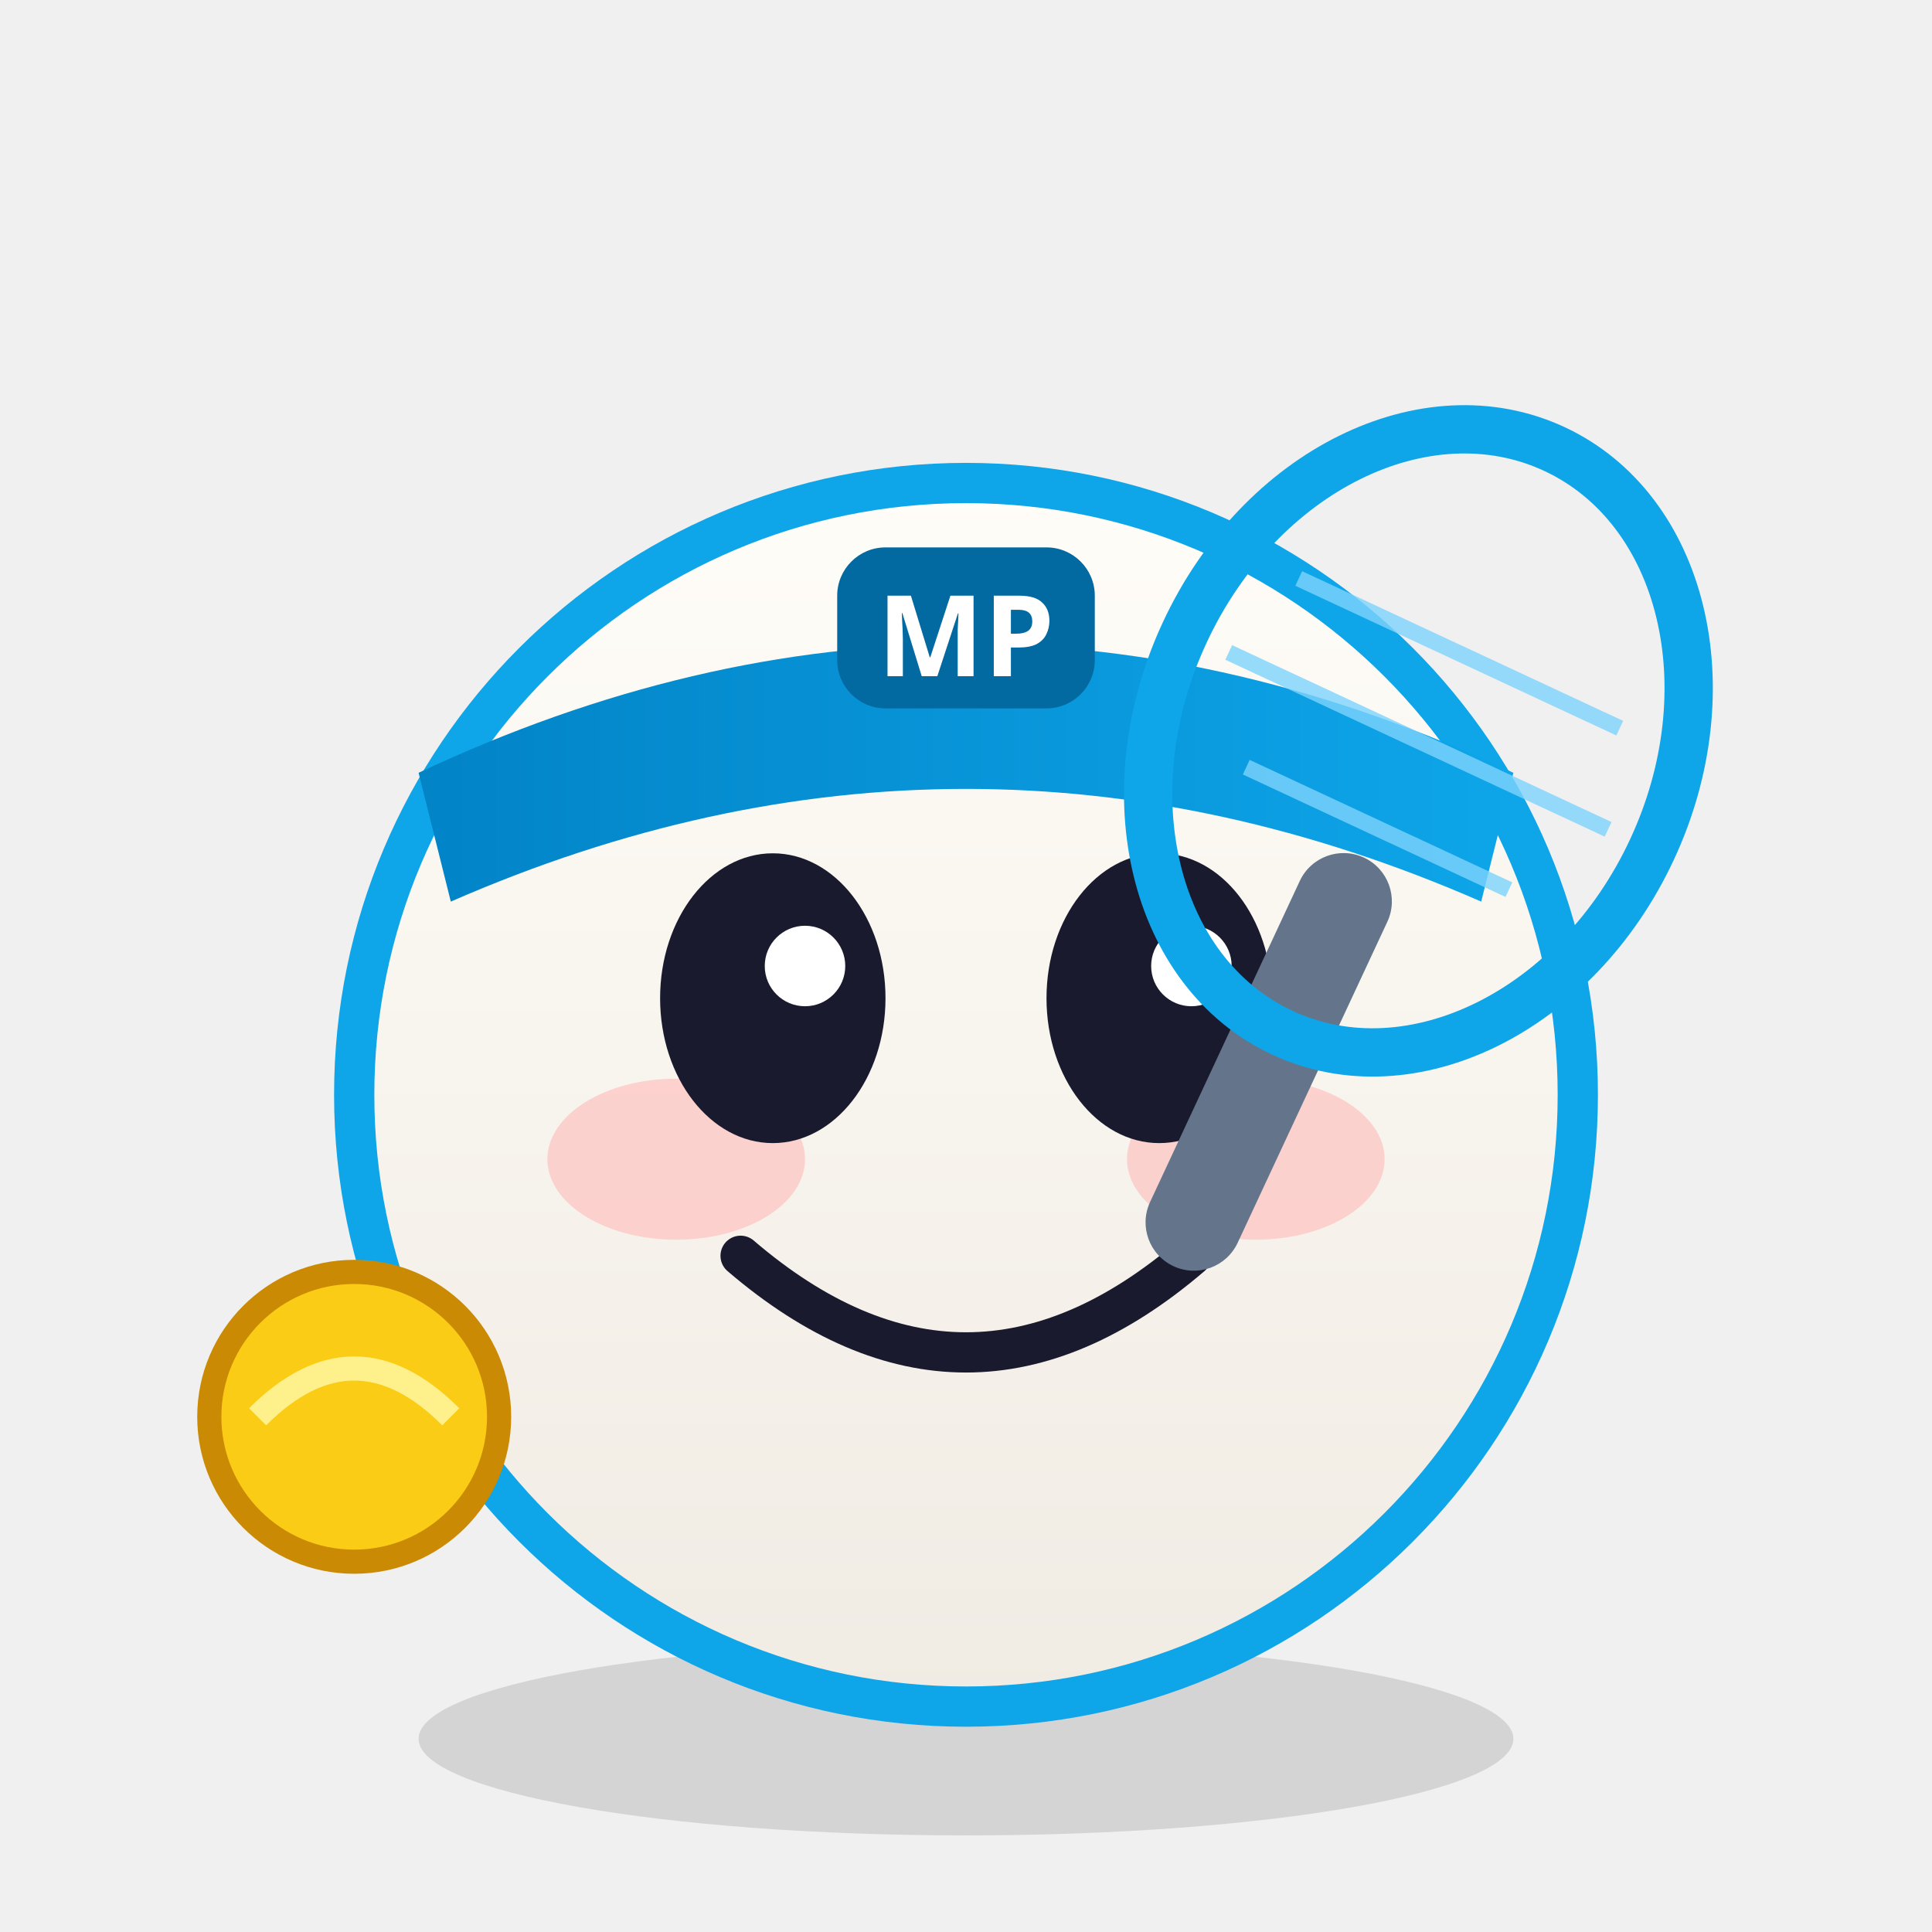
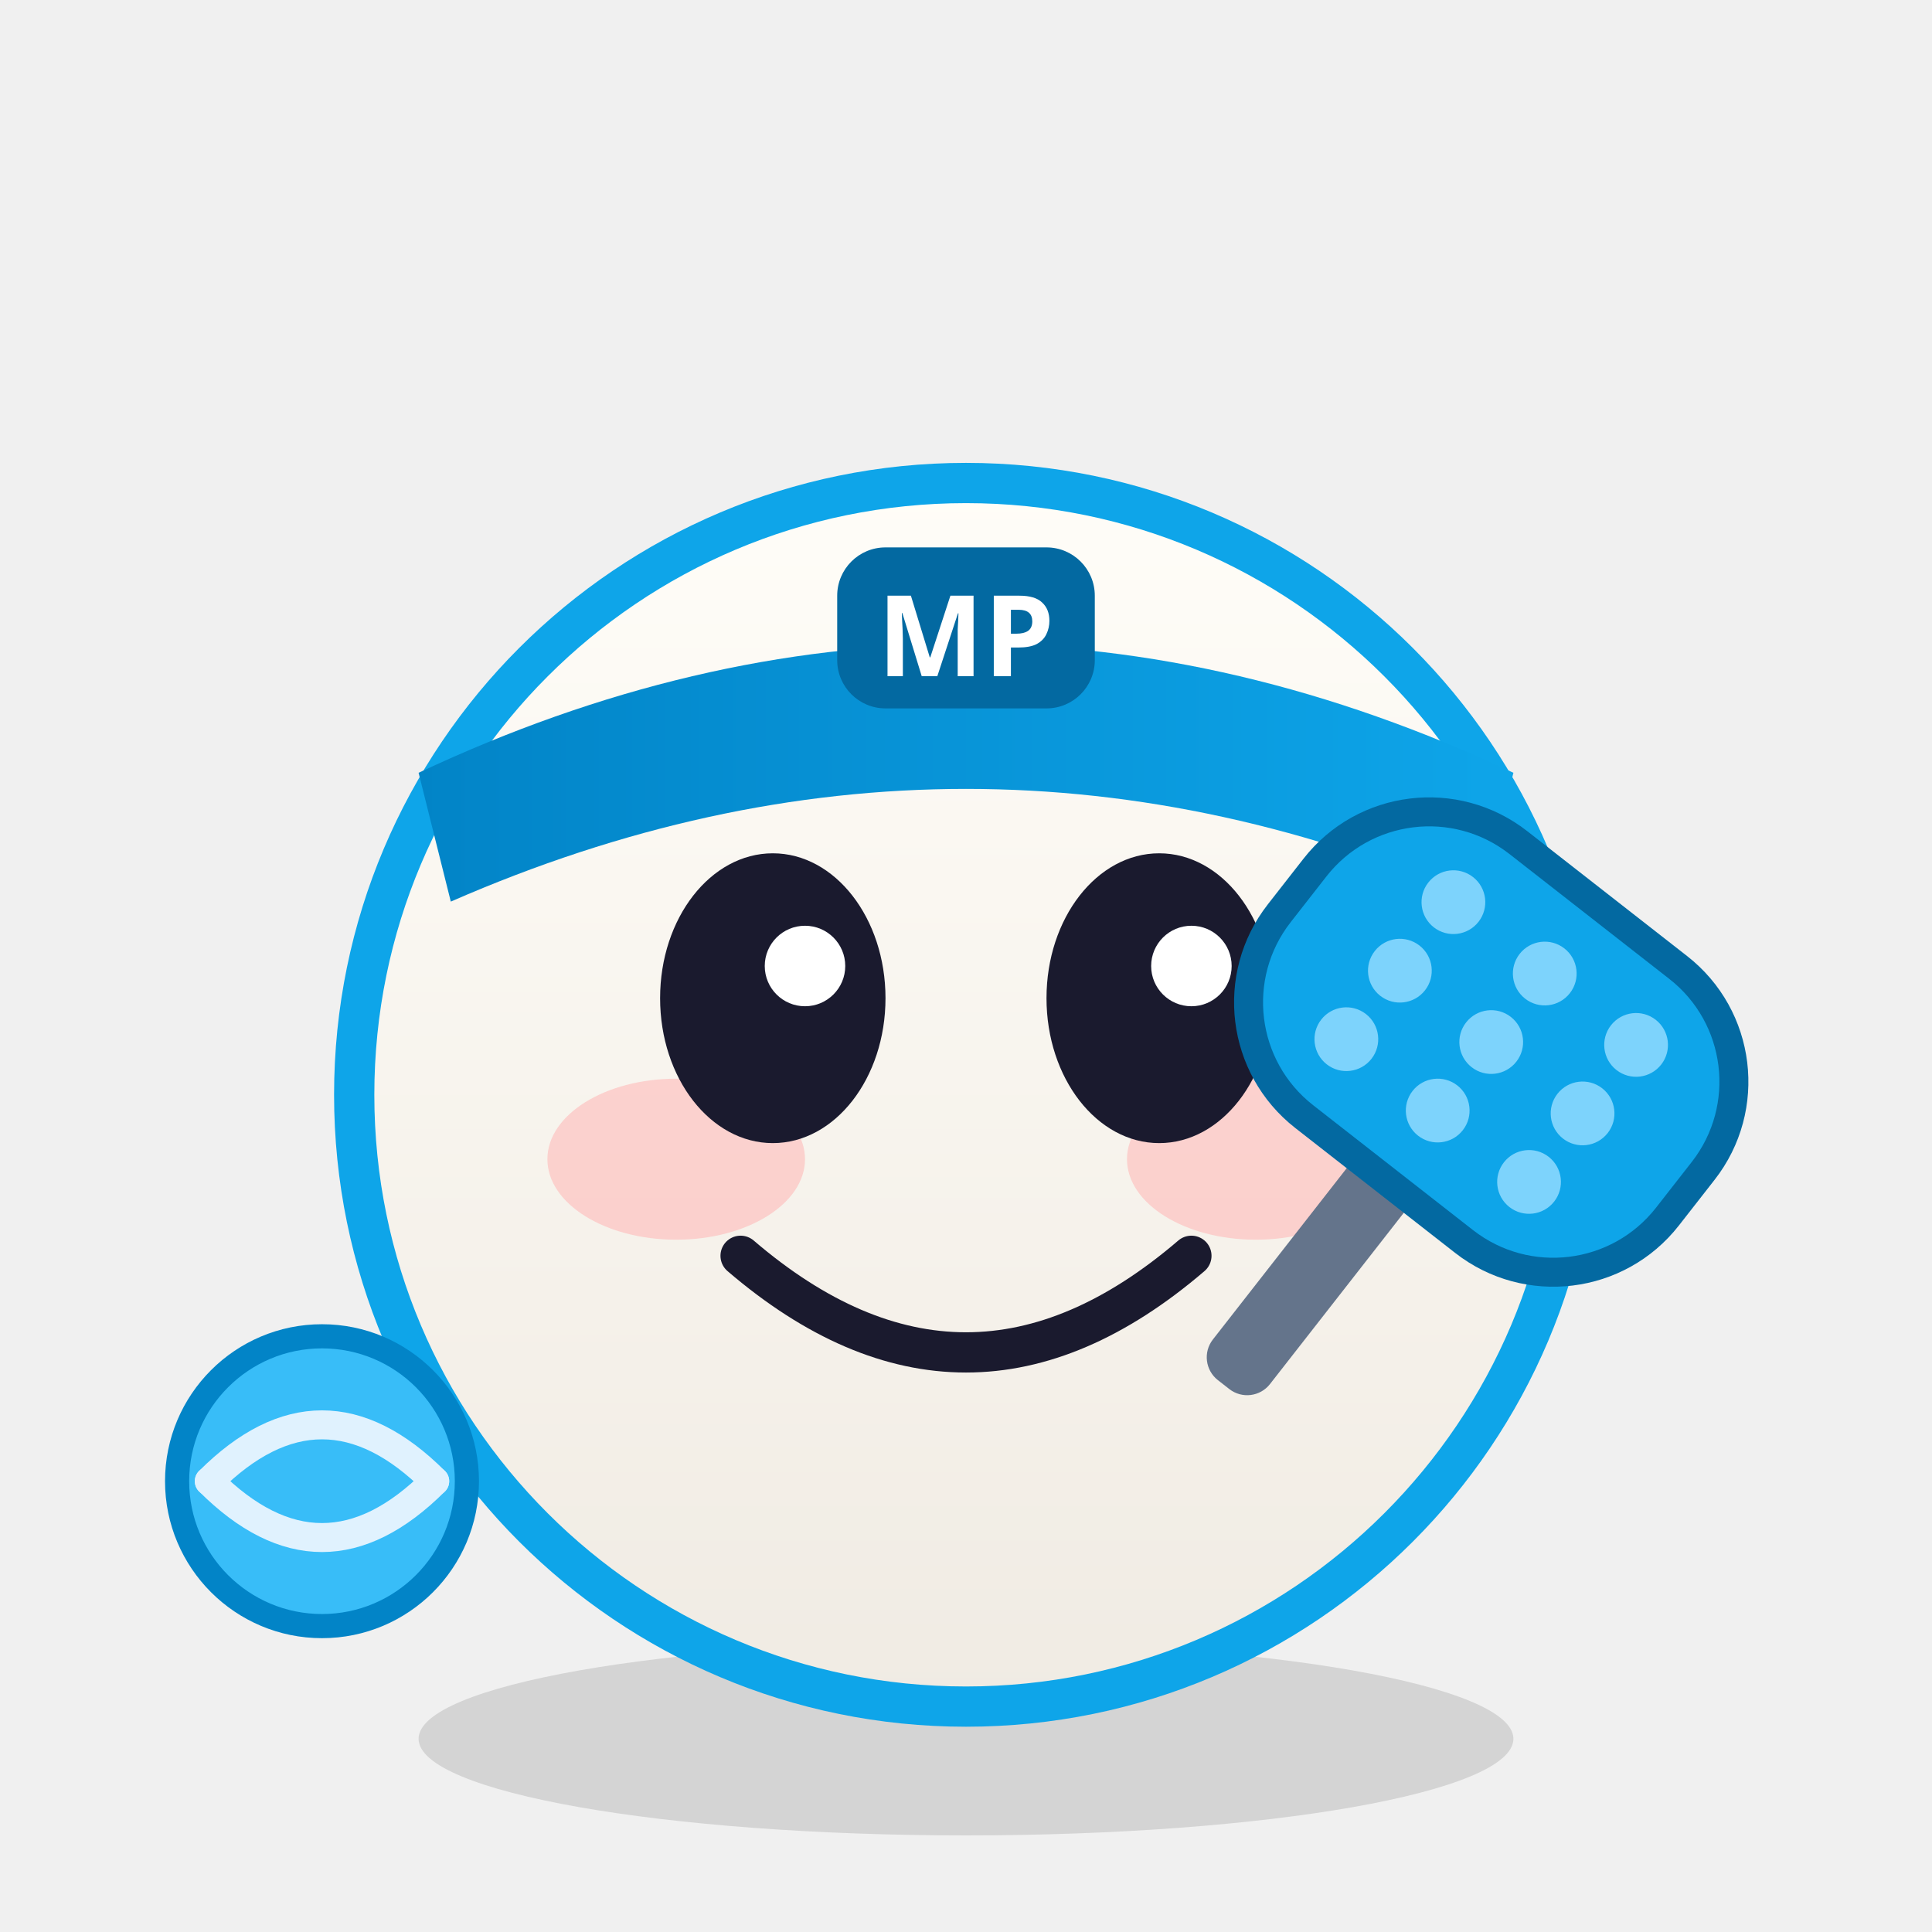
<svg xmlns="http://www.w3.org/2000/svg" viewBox="0 0 120 120" role="img" aria-label="Pipo, Padel mascot">
  <defs>
    <linearGradient id="pipo-body" x1="0%" y1="0%" x2="0%" y2="100%">
      <stop offset="0%" stop-color="#fffdf8" />
      <stop offset="100%" stop-color="#f0ebe3" />
    </linearGradient>
    <linearGradient id="pipo-band" x1="0%" y1="0%" x2="100%" y2="0%">
      <stop offset="0%" stop-color="#0284c7" />
      <stop offset="100%" stop-color="#0ea5e9" />
    </linearGradient>
  </defs>
  <ellipse cx="60" cy="108" rx="34" ry="6" fill="#000" opacity="0.12" />
  <circle cx="60" cy="68" r="38" fill="url(#pipo-body)" stroke="#0ea5e9" stroke-width="2.5" />
  <ellipse cx="42" cy="72" rx="8" ry="5" fill="#ffb4b4" opacity="0.55" />
  <ellipse cx="78" cy="72" rx="8" ry="5" fill="#ffb4b4" opacity="0.55" />
  <ellipse cx="48" cy="62" rx="7" ry="9" fill="#1a1a2e" />
  <ellipse cx="72" cy="62" rx="7" ry="9" fill="#1a1a2e" />
  <circle cx="50" cy="60" r="2.5" fill="#fff" />
  <circle cx="74" cy="60" r="2.5" fill="#fff" />
  <path d="M46 78 Q60 90 74 78" fill="none" stroke="#1a1a2e" stroke-width="2.5" stroke-linecap="round" />
  <path d="M26 48 Q60 32 94 48 L92 56 Q60 42 28 56 Z" fill="url(#pipo-band)" />
  <rect x="52" y="34" width="16" height="10" rx="3" fill="#0369a1" />
  <text x="60" y="42" text-anchor="middle" font-size="7" font-weight="800" fill="#fff" font-family="system-ui,sans-serif">MP</text>
-   <g transform="translate(82,52) rotate(25)">
-     <rect x="0" y="0" width="6" height="28" rx="3" fill="#64748b" />
-     <ellipse cx="3" cy="-8" rx="16" ry="20" fill="none" stroke="#0ea5e9" stroke-width="3" />
-     <line x1="-10" y1="-8" x2="16" y2="-8" stroke="#7dd3fc" stroke-width="1" opacity="0.8" />
-     <line x1="-6" y1="-2" x2="12" y2="-2" stroke="#7dd3fc" stroke-width="1" opacity="0.8" />
-     <line x1="-8" y1="-14" x2="14" y2="-14" stroke="#7dd3fc" stroke-width="1" opacity="0.8" />
+   <circle cx="20" cy="92" r="9" fill="#38bdf8" stroke="#0284c7" stroke-width="1.5" />
+   <path d="M13 92 Q20 85 27 92" fill="none" stroke="#e0f2fe" stroke-width="1.8" stroke-linecap="round" />
+   <path d="M13 92 Q20 99 27 92" fill="none" stroke="#e0f2fe" stroke-width="1.8" stroke-linecap="round" />
+   <g transform="translate(76,86) rotate(38) scale(0.9)">
+     <rect x="-2.5" y="-20" width="5" height="20" rx="2" fill="#64748b" />
+     <rect x="-17" y="-42" width="34" height="24" rx="10" fill="#0ea5e9" stroke="#0369a1" stroke-width="2" />
+     <circle cx="-8" cy="-36" r="2.2" fill="#7dd3fc" />
+     <circle cx="0" cy="-36" r="2.2" fill="#7dd3fc" />
+     <circle cx="8" cy="-36" r="2.2" fill="#7dd3fc" />
+     <circle cx="-8" cy="-30" r="2.2" fill="#7dd3fc" />
+     <circle cx="0" cy="-30" r="2.2" fill="#7dd3fc" />
+     <circle cx="8" cy="-30" r="2.2" fill="#7dd3fc" />
+     <circle cx="-8" cy="-24" r="2.2" fill="#7dd3fc" />
+     <circle cx="0" cy="-24" r="2.2" fill="#7dd3fc" />
+     <circle cx="8" cy="-24" r="2.2" fill="#7dd3fc" />
  </g>
-   <circle cx="22" cy="88" r="9" fill="#facc15" stroke="#ca8a04" stroke-width="1.5" />
-   <path d="M16 88 Q22 82 28 88" fill="none" stroke="#fef08a" stroke-width="1.5" />
</svg>
